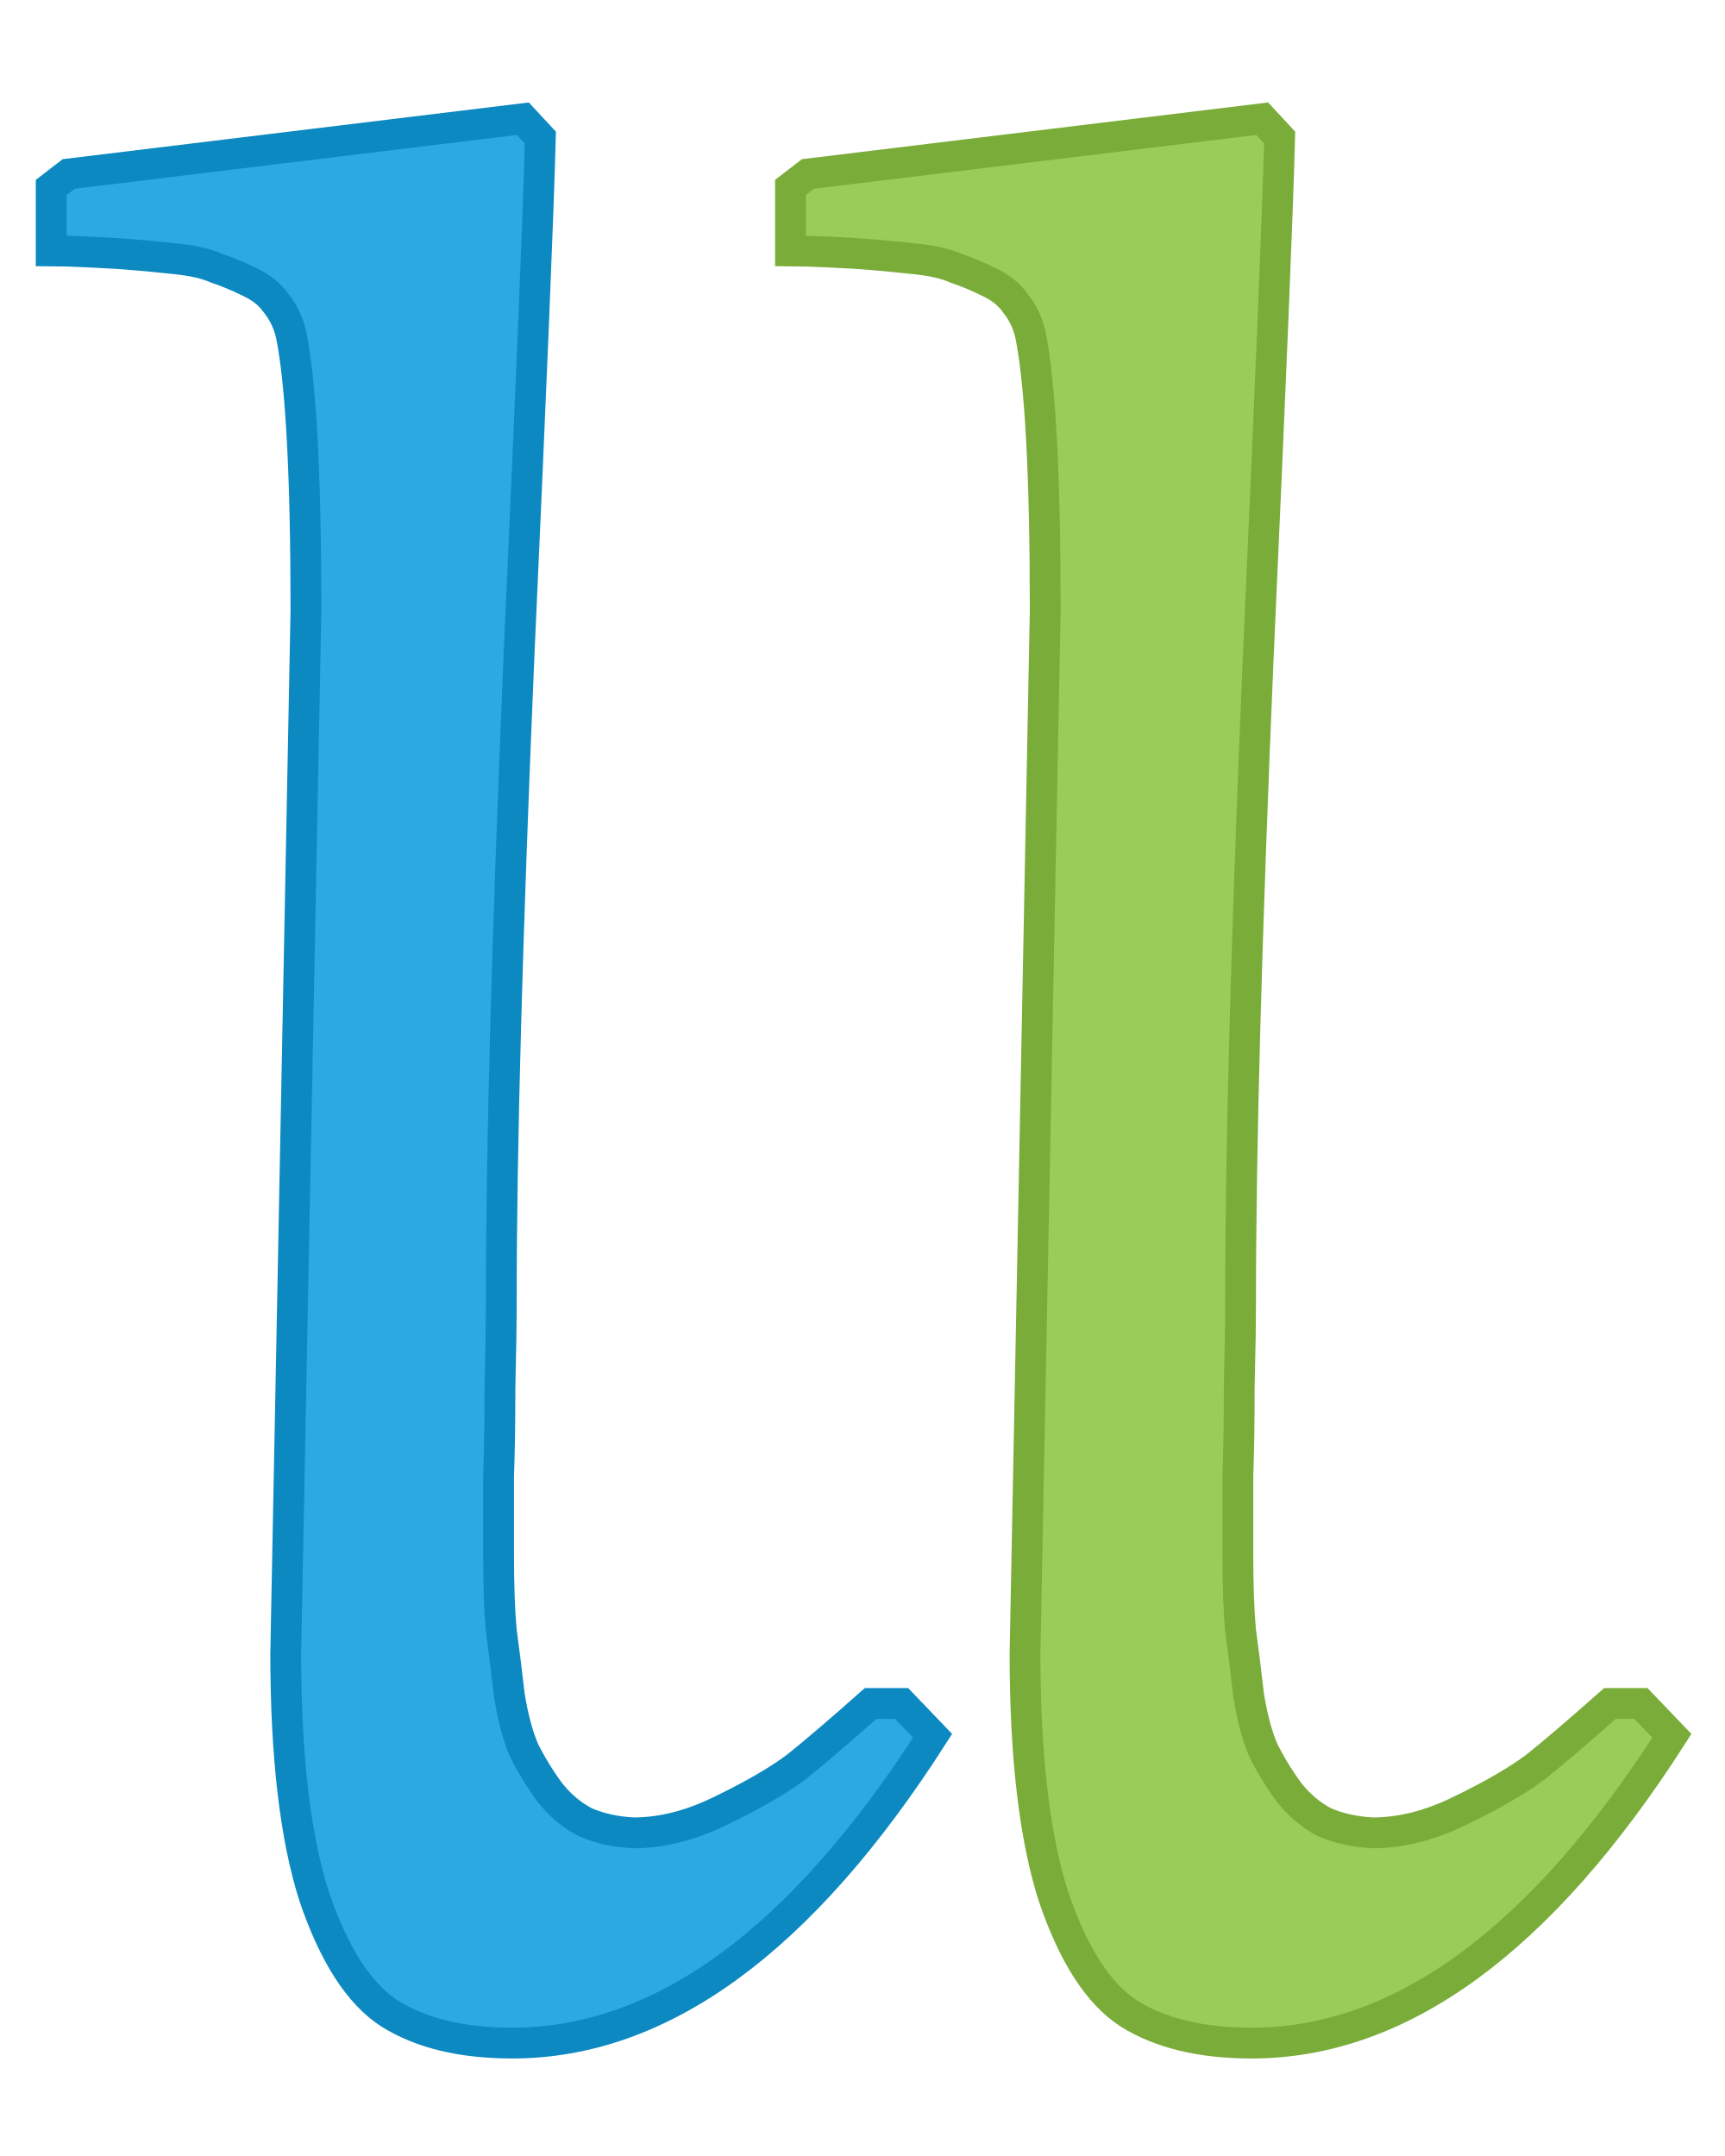
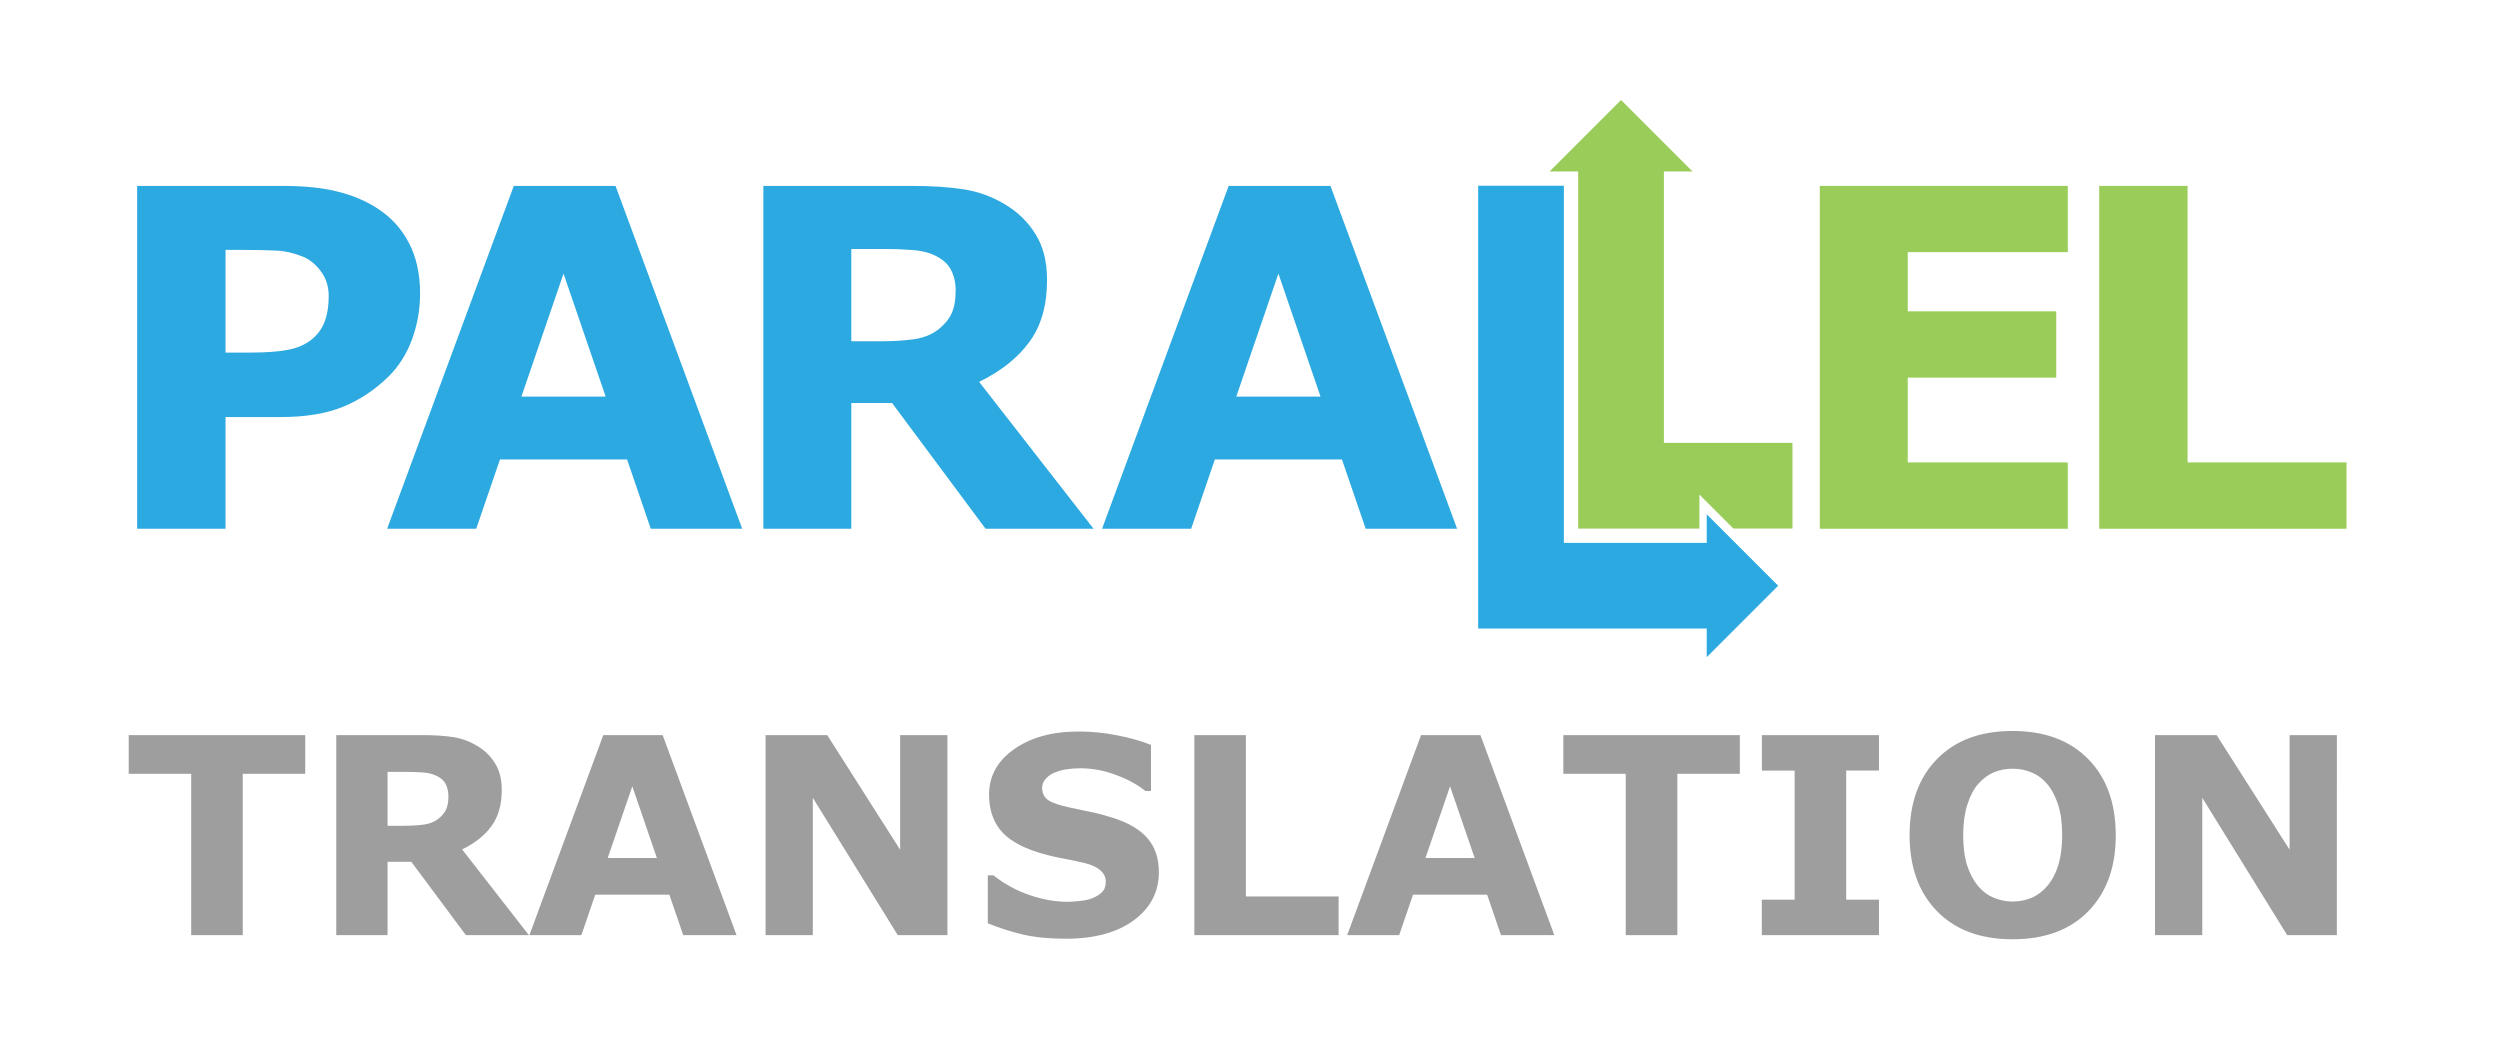
- <svg xmlns="http://www.w3.org/2000/svg" xmlns:xlink="http://www.w3.org/1999/xlink" version="1.0" width="56" height="70" transform="scale(2,2) translate(0,0)">
-   <g transform="translate(-37,-47)" fill="#2BA9E0" stroke="#0B89C0" stroke-width="0.5">
-     <path id="l" d="m 51.132,74.654 h 0.503 l 0.503,0.525 q -3.194,4.988 -6.825,4.988 -1.225,0 -1.991,-0.481 Q 42.579,79.204 42.098,77.782 41.638,76.338 41.638,73.845 l 0.328,-16.932 q 0,-3.303 -0.241,-4.485 -0.066,-0.284 -0.241,-0.503 -0.153,-0.219 -0.438,-0.35 -0.263,-0.131 -0.525,-0.219 -0.241,-0.109 -0.656,-0.153 -0.416,-0.044 -0.678,-0.066 -0.241,-0.022 -0.7,-0.044 -0.481,-0.022 -0.656,-0.022 v -1.028 l 0.284,-0.219 7.372,-0.897 0.284,0.306 q -0.044,1.75 -0.35,8.488 -0.284,6.716 -0.284,10.348 0,0.591 -0.022,1.466 0,0.853 -0.022,1.422 0,0.547 0,1.291 0,0.744 0.044,1.225 0.066,0.481 0.131,1.05 0.088,0.547 0.241,0.897 0.175,0.35 0.416,0.678 0.241,0.306 0.569,0.481 0.35,0.153 0.788,0.175 0.7,0 1.444,-0.372 0.766,-0.372 1.203,-0.7 0.438,-0.35 1.203,-1.028 z" />
-   </g>
-   <g transform="translate(-25,-47)" fill="#9ACC59" stroke="#7AAC39" stroke-width="0.5">
-     <use xlink:href="#l" />
-   </g>
+ <svg xmlns="http://www.w3.org/2000/svg" width="175" height="74" viewBox="0 0 46.302 19.579">
+   <path d="M30.023 1.852L28.7 3.175h.529V9.79h2.245v-.63l.629.629h1.095V8.202h-2.381V3.175h.529z" fill="#9acc59" />
+   <path d="M27.377 3.44h1.587v6.614h2.646v-.529l1.323 1.323-1.323 1.323v-.53h-4.233z" fill="#2ba9e0" />
+   <path d="M7.78 5.447q0 .426-.148.836-.15.405-.427.682-.38.375-.848.567-.465.192-1.16.192h-1.02v2.069H2.54v-6.35h2.695q.606 0 1.02.106.417.103.737.312.384.251.584.643.205.393.205.943zm-1.692.038q0-.268-.145-.46-.145-.196-.337-.273-.256-.103-.499-.111-.243-.013-.648-.013h-.282V6.53h.47q.417 0 .686-.051.273-.051.456-.205.158-.136.226-.324.073-.192.073-.465zm7.658 4.308h-1.693l-.439-1.284H9.26l-.44 1.284H7.17l2.346-6.35H11.4zm-2.529-2.448l-.78-2.278-.78 2.278zM17.7 5.387q0-.239-.099-.41-.098-.17-.337-.268-.166-.068-.388-.08-.222-.018-.516-.018h-.593v1.71h.504q.392 0 .656-.038.265-.039.444-.175.17-.132.247-.29.081-.162.081-.43zm2.554 4.406h-2l-1.732-2.329h-.755v2.329h-1.629v-6.35h2.747q.563 0 .968.064t.759.277q.358.213.567.554.213.337.213.849 0 .703-.328 1.147-.324.444-.93.738zm6.733 0h-1.693l-.44-1.284H22.5l-.439 1.284h-1.65l2.345-6.35h1.885zm-2.53-2.448l-.78-2.278-.78 2.278z" fill="#2ba9e0" />
+   <path d="M38.297 9.793h-4.593v-6.35h4.593V4.67h-2.964v1.096h2.75v1.228h-2.75v1.57h2.964zm5.162 0h-4.58v-6.35h1.637v5.121h2.943z" fill="#9acc59" />
+   <path d="M5.653 14.331H4.496v2.988h-.955v-2.988H2.384v-.716h3.269zM8.305 14.75q0-.14-.057-.24-.057-.1-.197-.156-.097-.04-.226-.048-.13-.01-.301-.01h-.346v.998h.294q.228 0 .383-.023.154-.022.258-.102.1-.077.145-.169.047-.094.047-.251zm1.49 2.569H8.628l-1.01-1.358h-.44v1.358h-.95v-3.704H7.83q.328 0 .565.037.236.037.442.162.21.124.331.323.125.197.125.495 0 .41-.192.67-.189.258-.542.43zM13.641 17.319h-.987l-.257-.749h-1.373l-.256.749h-.963l1.368-3.704h1.1zm-1.475-1.428l-.455-1.328-.456 1.328zM17.547 17.319h-.92l-1.573-2.543v2.543h-.875v-3.704h1.142l1.35 2.122v-2.122h.876zM21.463 16.155q0 .547-.465.89-.463.341-1.26.341-.46 0-.803-.08-.34-.082-.64-.206v-.888h.105q.296.236.662.363.368.127.707.127.087 0 .229-.015.141-.015.23-.05.11-.044.18-.112.072-.067.072-.199 0-.121-.104-.209-.102-.09-.301-.136-.21-.05-.443-.092-.231-.045-.435-.112-.468-.152-.675-.41-.204-.262-.204-.648 0-.517.463-.843.465-.328 1.194-.328.366 0 .722.072.358.07.62.176v.854h-.103q-.224-.18-.55-.299-.323-.122-.661-.122-.12 0-.24.018-.116.015-.226.06-.097.037-.166.114-.07.074-.07.172 0 .146.112.226.112.077.423.142l.39.082q.19.04.406.11.425.139.627.38.204.239.204.622zM24.792 17.319H22.12v-3.704h.955v2.988h1.717zM28.787 17.319h-.988l-.256-.749H26.17l-.256.749h-.963l1.368-3.704h1.1zm-1.475-1.428l-.456-1.328-.455 1.328zM32.223 14.331h-1.157v2.988h-.956v-2.988h-1.156v-.716h3.269zM34.8 17.319h-2.17v-.657h.608v-2.39h-.607v-.657H34.8v.656h-.607v2.391h.607zM39.186 15.468q0 .886-.508 1.408-.507.52-1.403.52-.893 0-1.4-.52-.508-.522-.508-1.408 0-.893.508-1.41.507-.52 1.4-.52.89 0 1.4.52.51.517.51 1.41zm-1.266.938q.139-.17.206-.398.067-.231.067-.542 0-.334-.077-.568-.077-.233-.201-.378-.127-.149-.294-.216-.164-.067-.343-.067-.182 0-.344.064-.159.065-.293.214-.124.14-.204.386-.077.244-.077.567 0 .331.074.565.078.231.202.378.124.147.291.216.167.07.35.07.185 0 .352-.07.166-.072.29-.221zM43.28 17.319h-.92l-1.572-2.543v2.543h-.876v-3.704h1.142l1.351 2.122v-2.122h.876z" fill="#9e9e9e" />
</svg>
